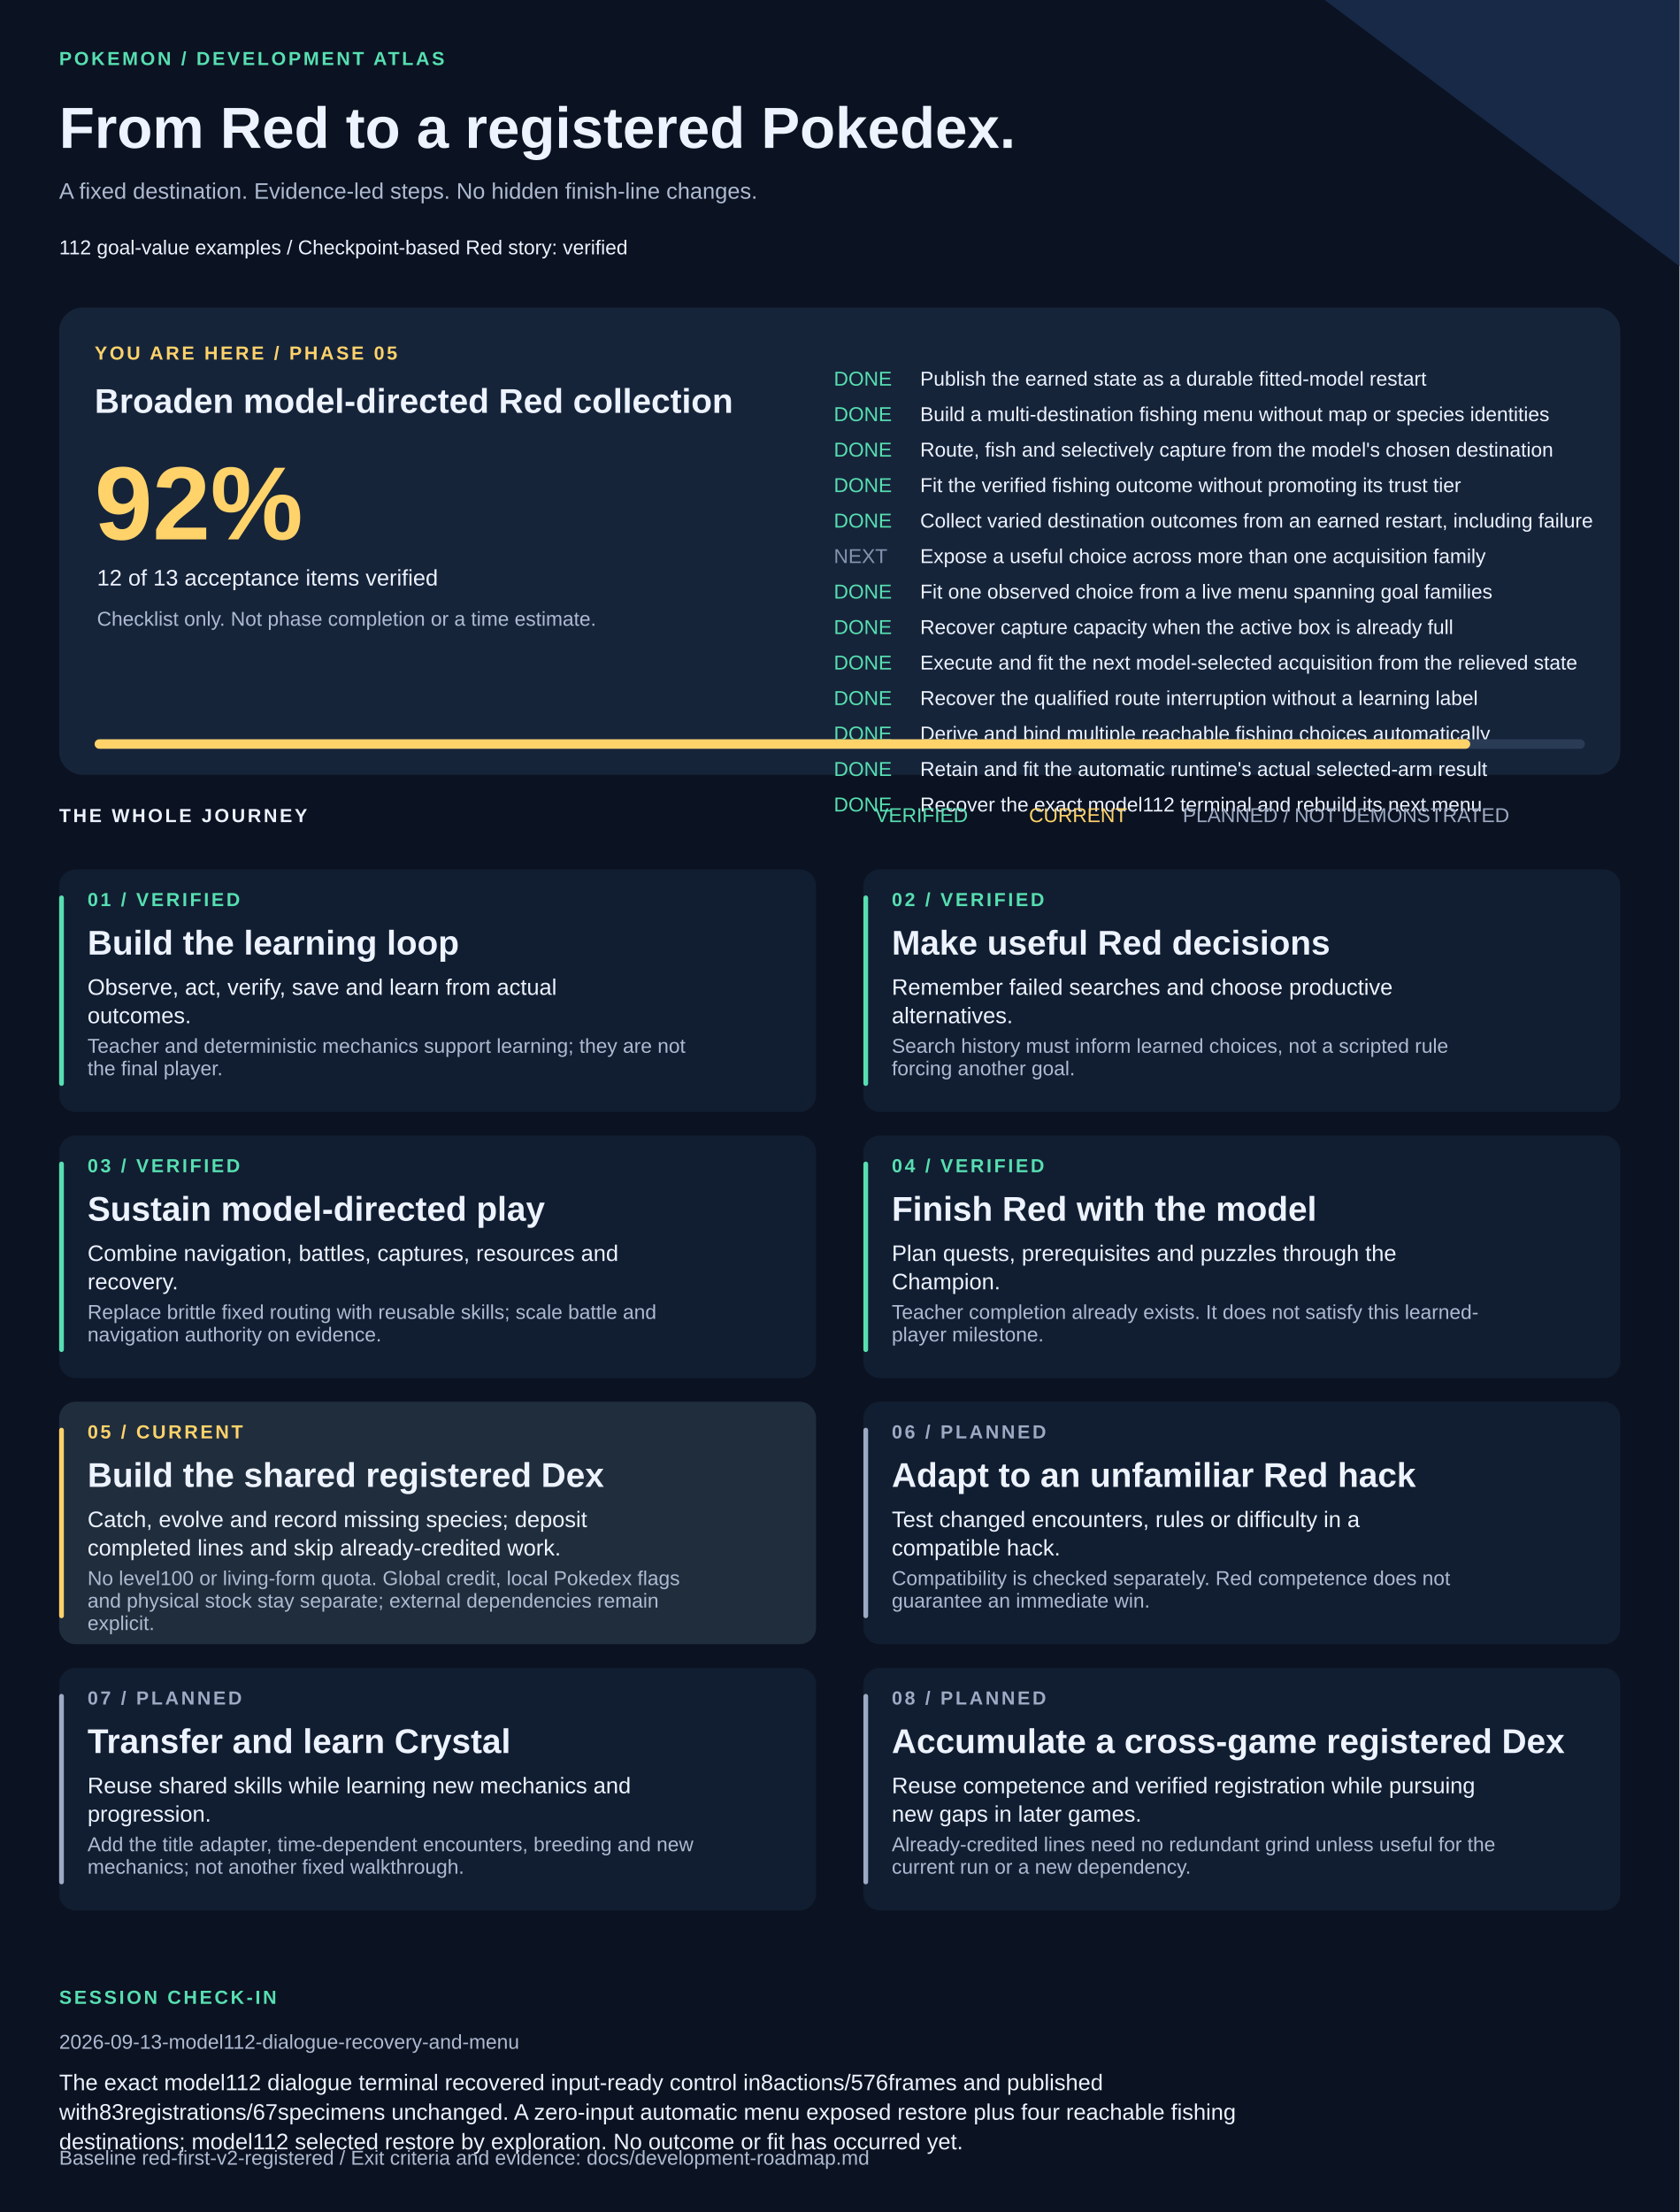
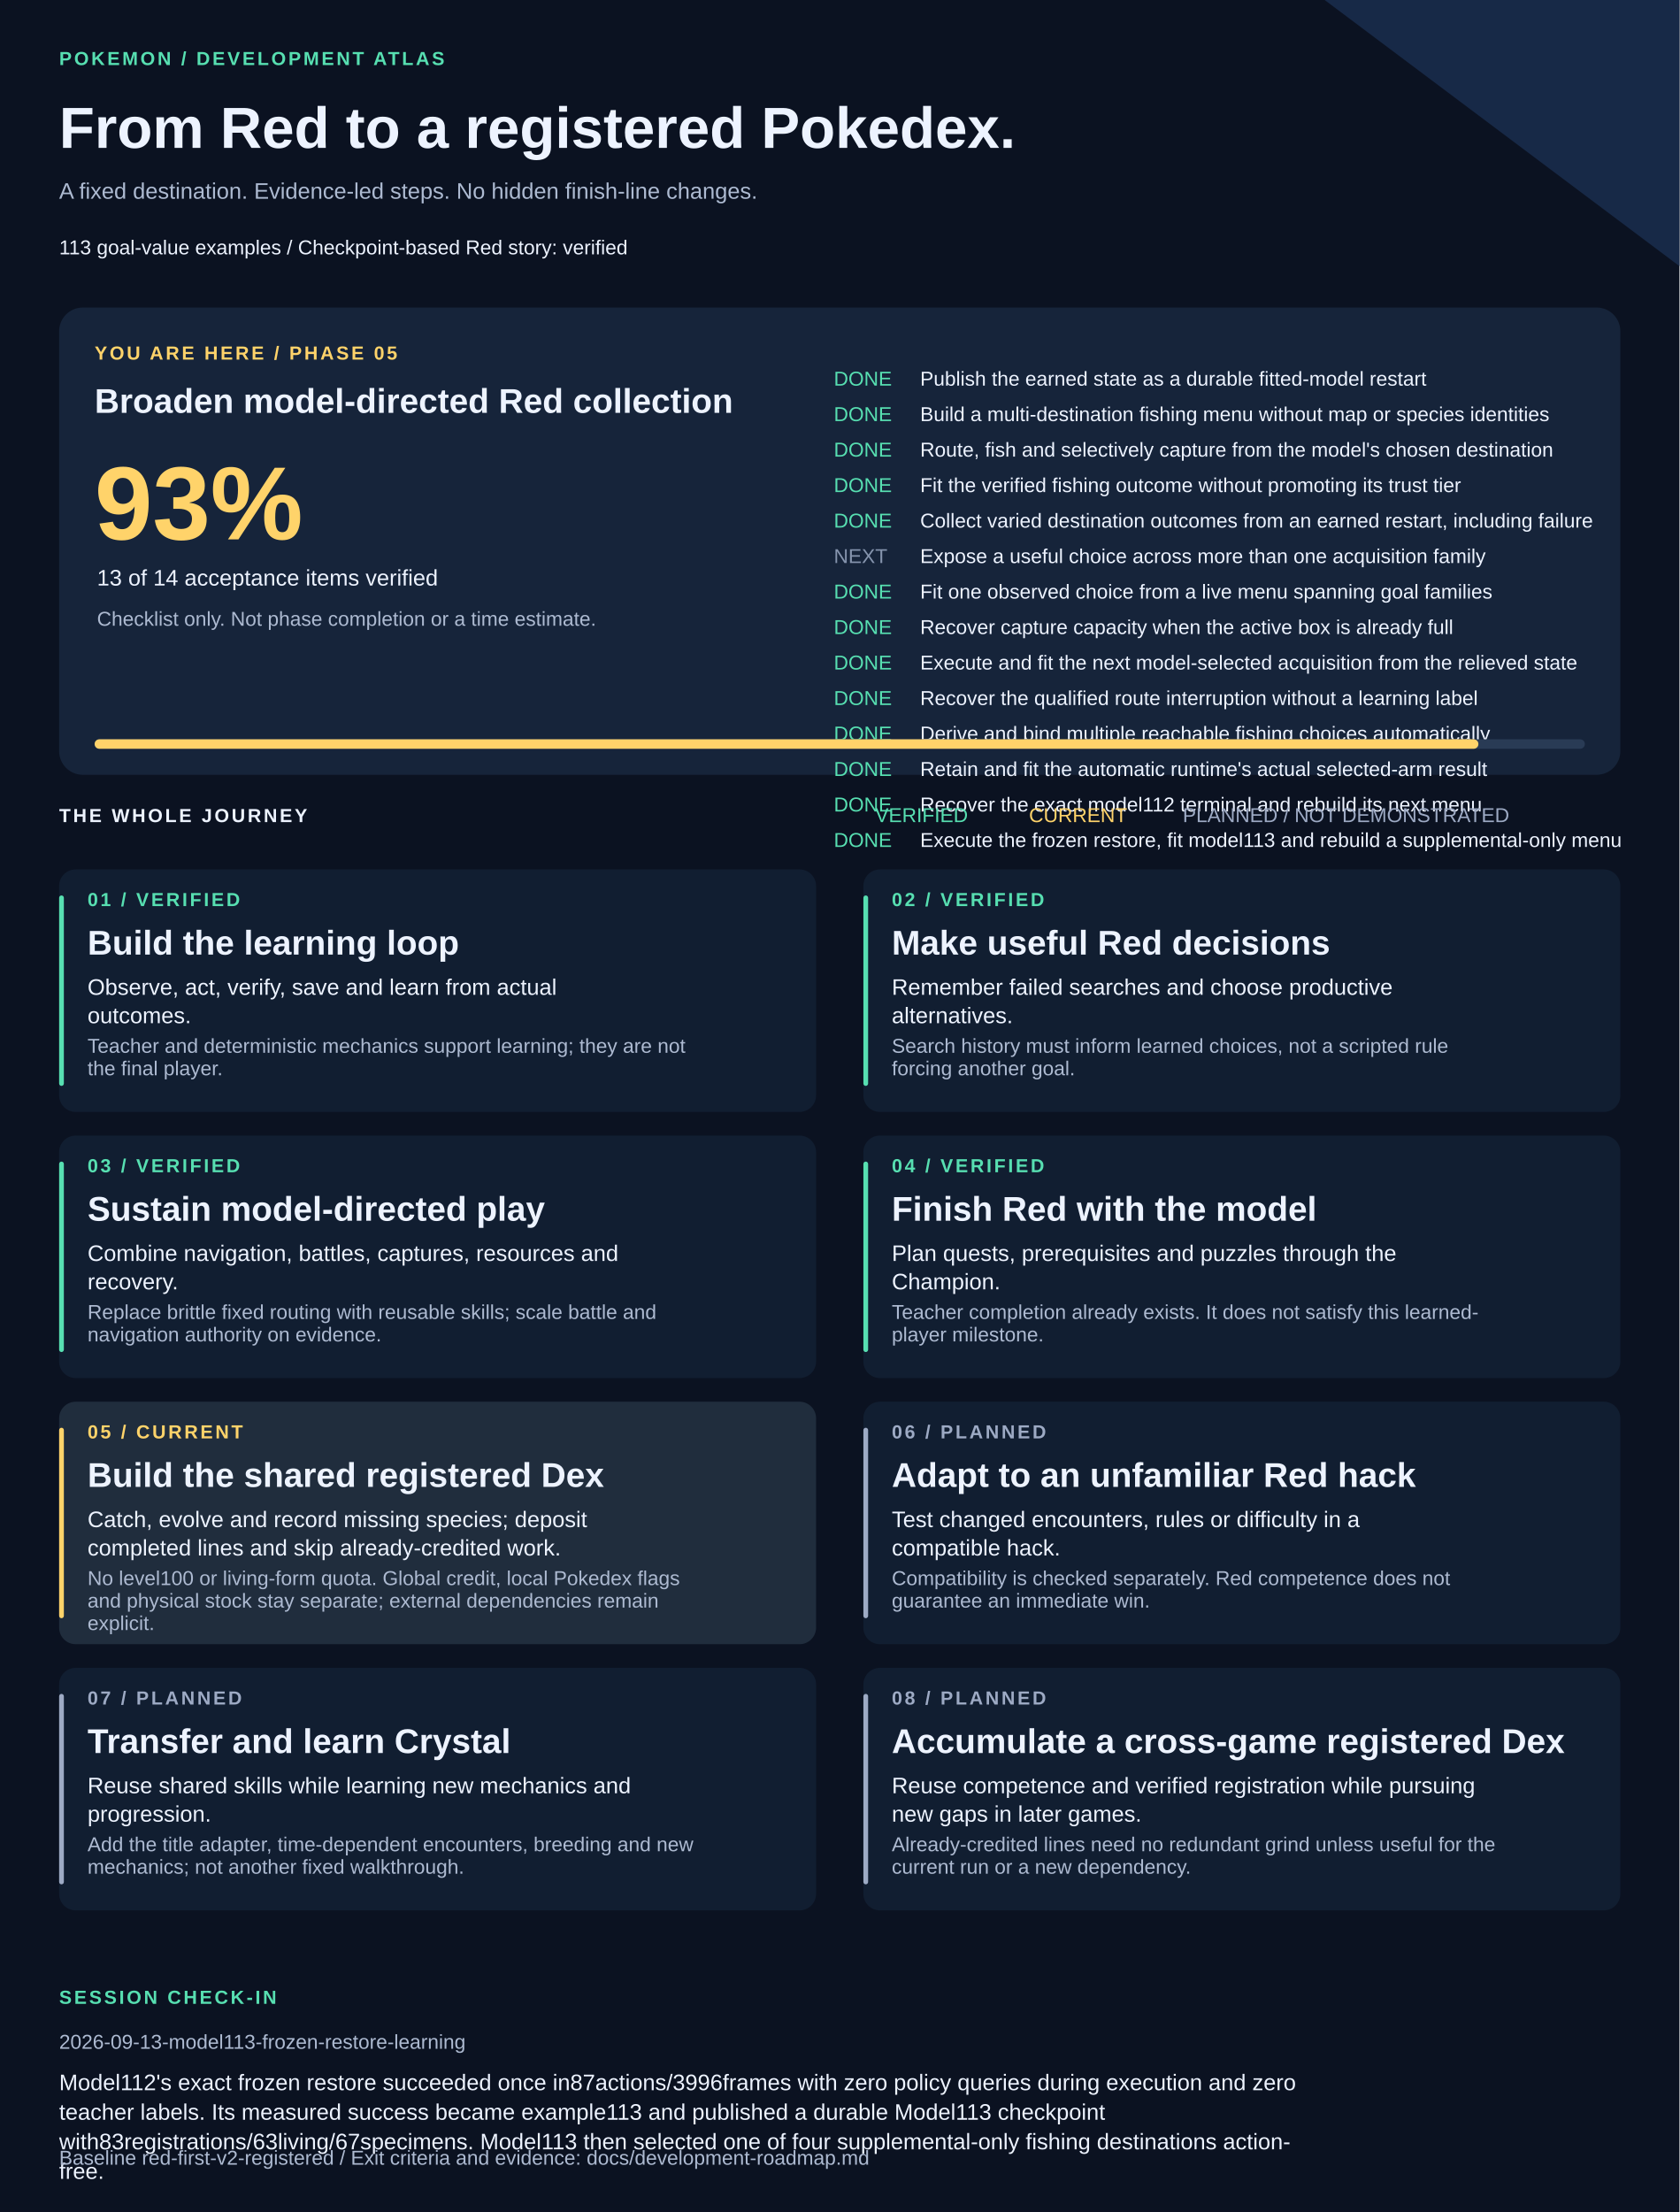
<svg xmlns="http://www.w3.org/2000/svg" width="1420" height="1870" viewBox="0 0 1420 1870" role="img" aria-labelledby="title description">
  <style>text{font-family:Arial,Helvetica,sans-serif;fill:#edf3ff}.muted{fill:#adbad1}.eyebrow{font-size:16px;letter-spacing:2px;font-weight:bold}.heading{font-size:29px;font-weight:bold}.body{font-size:19px}.small{font-size:17px}</style>
  <rect width="1420" height="1870" fill="#0b1221" />
  <path d="M1120 0H1420V225Z" fill="#172947" />
  <text x="50" y="55" class="eyebrow" style="fill:#57dfb1">POKEMON / DEVELOPMENT ATLAS</text>
  <text x="50" y="125" style="font-size:49px;font-weight:bold">From Red to a registered Pokedex.</text>
  <text x="50" y="168" class="body muted">A fixed destination. Evidence-led steps. No hidden finish-line changes.</text>
-   <text x="50" y="215" class="small">112 goal-value examples  /  Checkpoint-based Red story: verified</text>
+   <text x="50" y="215" class="small">113 goal-value examples  /  Checkpoint-based Red story: verified</text>
  <rect x="50" y="260" width="1320" height="395" rx="20" fill="#16243a" />
  <text x="80" y="304" class="eyebrow" style="fill:#ffd36a">YOU ARE HERE / PHASE 05</text>
  <text x="80" y="349" class="heading">Broaden model-directed Red collection</text>
-   <text x="80" y="456" style="font-size:88px;font-weight:bold;fill:#ffd36a">92%</text>
-   <text x="82" y="495" class="body">12 of 13 acceptance items verified</text>
+   <text x="80" y="456" style="font-size:88px;font-weight:bold;fill:#ffd36a">93%</text>
+   <text x="82" y="495" class="body">13 of 14 acceptance items verified</text>
  <text x="82" y="529" class="small muted">Checklist only. Not phase completion or a time estimate.</text>
  <text x="705" y="326" class="small" style="fill:#57dfb1">DONE</text>
  <text x="778" y="326" class="small">Publish the earned state as a durable fitted-model restart</text>
  <text x="705" y="356" class="small" style="fill:#57dfb1">DONE</text>
  <text x="778" y="356" class="small">Build a multi-destination fishing menu without map or species identities</text>
  <text x="705" y="386" class="small" style="fill:#57dfb1">DONE</text>
  <text x="778" y="386" class="small">Route, fish and selectively capture from the model's chosen destination</text>
  <text x="705" y="416" class="small" style="fill:#57dfb1">DONE</text>
  <text x="778" y="416" class="small">Fit the verified fishing outcome without promoting its trust tier</text>
  <text x="705" y="446" class="small" style="fill:#57dfb1">DONE</text>
  <text x="778" y="446" class="small">Collect varied destination outcomes from an earned restart, including failure</text>
  <text x="705" y="476" class="small" style="fill:#8594ad">NEXT</text>
  <text x="778" y="476" class="small">Expose a useful choice across more than one acquisition family</text>
  <text x="705" y="506" class="small" style="fill:#57dfb1">DONE</text>
  <text x="778" y="506" class="small">Fit one observed choice from a live menu spanning goal families</text>
  <text x="705" y="536" class="small" style="fill:#57dfb1">DONE</text>
  <text x="778" y="536" class="small">Recover capture capacity when the active box is already full</text>
  <text x="705" y="566" class="small" style="fill:#57dfb1">DONE</text>
  <text x="778" y="566" class="small">Execute and fit the next model-selected acquisition from the relieved state</text>
  <text x="705" y="596" class="small" style="fill:#57dfb1">DONE</text>
  <text x="778" y="596" class="small">Recover the qualified route interruption without a learning label</text>
  <text x="705" y="626" class="small" style="fill:#57dfb1">DONE</text>
  <text x="778" y="626" class="small">Derive and bind multiple reachable fishing choices automatically</text>
  <text x="705" y="656" class="small" style="fill:#57dfb1">DONE</text>
  <text x="778" y="656" class="small">Retain and fit the automatic runtime's actual selected-arm result</text>
  <text x="705" y="686" class="small" style="fill:#57dfb1">DONE</text>
  <text x="778" y="686" class="small">Recover the exact model112 terminal and rebuild its next menu</text>
+   <text x="705" y="716" class="small" style="fill:#57dfb1">DONE</text>
+   <text x="778" y="716" class="small">Execute the frozen restore, fit model113 and rebuild a supplemental-only menu</text>
  <rect x="80" y="625" width="1260" height="8" rx="4" fill="#293b55" />
-   <rect x="80" y="625" width="1163.08" height="8" rx="4" fill="#ffd36a" />
+   <rect x="80" y="625" width="1170" height="8" rx="4" fill="#ffd36a" />
  <text x="50" y="695" class="eyebrow">THE WHOLE JOURNEY</text>
  <text x="740" y="695" class="small" style="fill:#57dfb1">VERIFIED</text>
  <text x="870" y="695" class="small" style="fill:#ffd36a">CURRENT</text>
  <text x="1000" y="695" class="small" style="fill:#9daac4">PLANNED / NOT DEMONSTRATED</text>
  <rect x="50" y="735" width="640" height="205" rx="14" fill="#111e31" />
  <rect x="50" y="757" width="4" height="161" rx="2" fill="#57dfb1" />
  <text x="74" y="766" class="eyebrow" style="fill:#57dfb1">01 / VERIFIED</text>
  <text x="74" y="807" class="heading">Build the learning loop</text>
  <text x="74" y="841" class="body">Observe, act, verify, save and learn from actual</text>
  <text x="74" y="865" class="body">outcomes.</text>
  <text x="74" y="890" class="small muted">Teacher and deterministic mechanics support learning; they are not</text>
  <text x="74" y="909" class="small muted">the final player.</text>
  <rect x="730" y="735" width="640" height="205" rx="14" fill="#111e31" />
  <rect x="730" y="757" width="4" height="161" rx="2" fill="#57dfb1" />
  <text x="754" y="766" class="eyebrow" style="fill:#57dfb1">02 / VERIFIED</text>
  <text x="754" y="807" class="heading">Make useful Red decisions</text>
  <text x="754" y="841" class="body">Remember failed searches and choose productive</text>
  <text x="754" y="865" class="body">alternatives.</text>
  <text x="754" y="890" class="small muted">Search history must inform learned choices, not a scripted rule</text>
  <text x="754" y="909" class="small muted">forcing another goal.</text>
  <rect x="50" y="960" width="640" height="205" rx="14" fill="#111e31" />
  <rect x="50" y="982" width="4" height="161" rx="2" fill="#57dfb1" />
  <text x="74" y="991" class="eyebrow" style="fill:#57dfb1">03 / VERIFIED</text>
  <text x="74" y="1032" class="heading">Sustain model-directed play</text>
  <text x="74" y="1066" class="body">Combine navigation, battles, captures, resources and</text>
  <text x="74" y="1090" class="body">recovery.</text>
  <text x="74" y="1115" class="small muted">Replace brittle fixed routing with reusable skills; scale battle and</text>
  <text x="74" y="1134" class="small muted">navigation authority on evidence.</text>
  <rect x="730" y="960" width="640" height="205" rx="14" fill="#111e31" />
  <rect x="730" y="982" width="4" height="161" rx="2" fill="#57dfb1" />
  <text x="754" y="991" class="eyebrow" style="fill:#57dfb1">04 / VERIFIED</text>
  <text x="754" y="1032" class="heading">Finish Red with the model</text>
  <text x="754" y="1066" class="body">Plan quests, prerequisites and puzzles through the</text>
  <text x="754" y="1090" class="body">Champion.</text>
  <text x="754" y="1115" class="small muted">Teacher completion already exists. It does not satisfy this learned-</text>
  <text x="754" y="1134" class="small muted">player milestone.</text>
  <rect x="50" y="1185" width="640" height="205" rx="14" fill="#202d3d" />
  <rect x="50" y="1207" width="4" height="161" rx="2" fill="#ffd36a" />
  <text x="74" y="1216" class="eyebrow" style="fill:#ffd36a">05 / CURRENT</text>
  <text x="74" y="1257" class="heading">Build the shared registered Dex</text>
  <text x="74" y="1291" class="body">Catch, evolve and record missing species; deposit</text>
  <text x="74" y="1315" class="body">completed lines and skip already-credited work.</text>
  <text x="74" y="1340" class="small muted">No level100 or living-form quota. Global credit, local Pokedex flags</text>
  <text x="74" y="1359" class="small muted">and physical stock stay separate; external dependencies remain</text>
  <text x="74" y="1378" class="small muted">explicit.</text>
  <rect x="730" y="1185" width="640" height="205" rx="14" fill="#111e31" />
  <rect x="730" y="1207" width="4" height="161" rx="2" fill="#9daac4" />
  <text x="754" y="1216" class="eyebrow" style="fill:#9daac4">06 / PLANNED</text>
  <text x="754" y="1257" class="heading">Adapt to an unfamiliar Red hack</text>
  <text x="754" y="1291" class="body">Test changed encounters, rules or difficulty in a</text>
  <text x="754" y="1315" class="body">compatible hack.</text>
  <text x="754" y="1340" class="small muted">Compatibility is checked separately. Red competence does not</text>
  <text x="754" y="1359" class="small muted">guarantee an immediate win.</text>
  <rect x="50" y="1410" width="640" height="205" rx="14" fill="#111e31" />
  <rect x="50" y="1432" width="4" height="161" rx="2" fill="#9daac4" />
  <text x="74" y="1441" class="eyebrow" style="fill:#9daac4">07 / PLANNED</text>
  <text x="74" y="1482" class="heading">Transfer and learn Crystal</text>
  <text x="74" y="1516" class="body">Reuse shared skills while learning new mechanics and</text>
  <text x="74" y="1540" class="body">progression.</text>
  <text x="74" y="1565" class="small muted">Add the title adapter, time-dependent encounters, breeding and new</text>
  <text x="74" y="1584" class="small muted">mechanics; not another fixed walkthrough.</text>
  <rect x="730" y="1410" width="640" height="205" rx="14" fill="#111e31" />
  <rect x="730" y="1432" width="4" height="161" rx="2" fill="#9daac4" />
  <text x="754" y="1441" class="eyebrow" style="fill:#9daac4">08 / PLANNED</text>
  <text x="754" y="1482" class="heading">Accumulate a cross-game registered Dex</text>
  <text x="754" y="1516" class="body">Reuse competence and verified registration while pursuing</text>
  <text x="754" y="1540" class="body">new gaps in later games.</text>
  <text x="754" y="1565" class="small muted">Already-credited lines need no redundant grind unless useful for the</text>
  <text x="754" y="1584" class="small muted">current run or a new dependency.</text>
  <text x="50" y="1694" class="eyebrow" style="fill:#57dfb1">SESSION CHECK-IN</text>
-   <text x="50" y="1732" class="small muted">2026-09-13-model112-dialogue-recovery-and-menu</text>
-   <text x="50" y="1767" class="body">The exact model112 dialogue terminal recovered input-ready control in8actions/576frames and published</text>
-   <text x="50" y="1792" class="body">with83registrations/67specimens unchanged. A zero-input automatic menu exposed restore plus four reachable fishing</text>
-   <text x="50" y="1817" class="body">destinations; model112 selected restore by exploration. No outcome or fit has occurred yet.</text>
+   <text x="50" y="1732" class="small muted">2026-09-13-model113-frozen-restore-learning</text>
+   <text x="50" y="1767" class="body">Model112's exact frozen restore succeeded once in87actions/3996frames with zero policy queries during execution and zero</text>
+   <text x="50" y="1792" class="body">teacher labels. Its measured success became example113 and published a durable Model113 checkpoint</text>
+   <text x="50" y="1817" class="body">with83registrations/63living/67specimens. Model113 then selected one of four supplemental-only fishing destinations action-</text>
+   <text x="50" y="1842" class="body">free.</text>
  <text x="50" y="1830" class="small muted">Baseline red-first-v2-registered / Exit criteria and evidence: docs/development-roadmap.md</text>
</svg>
